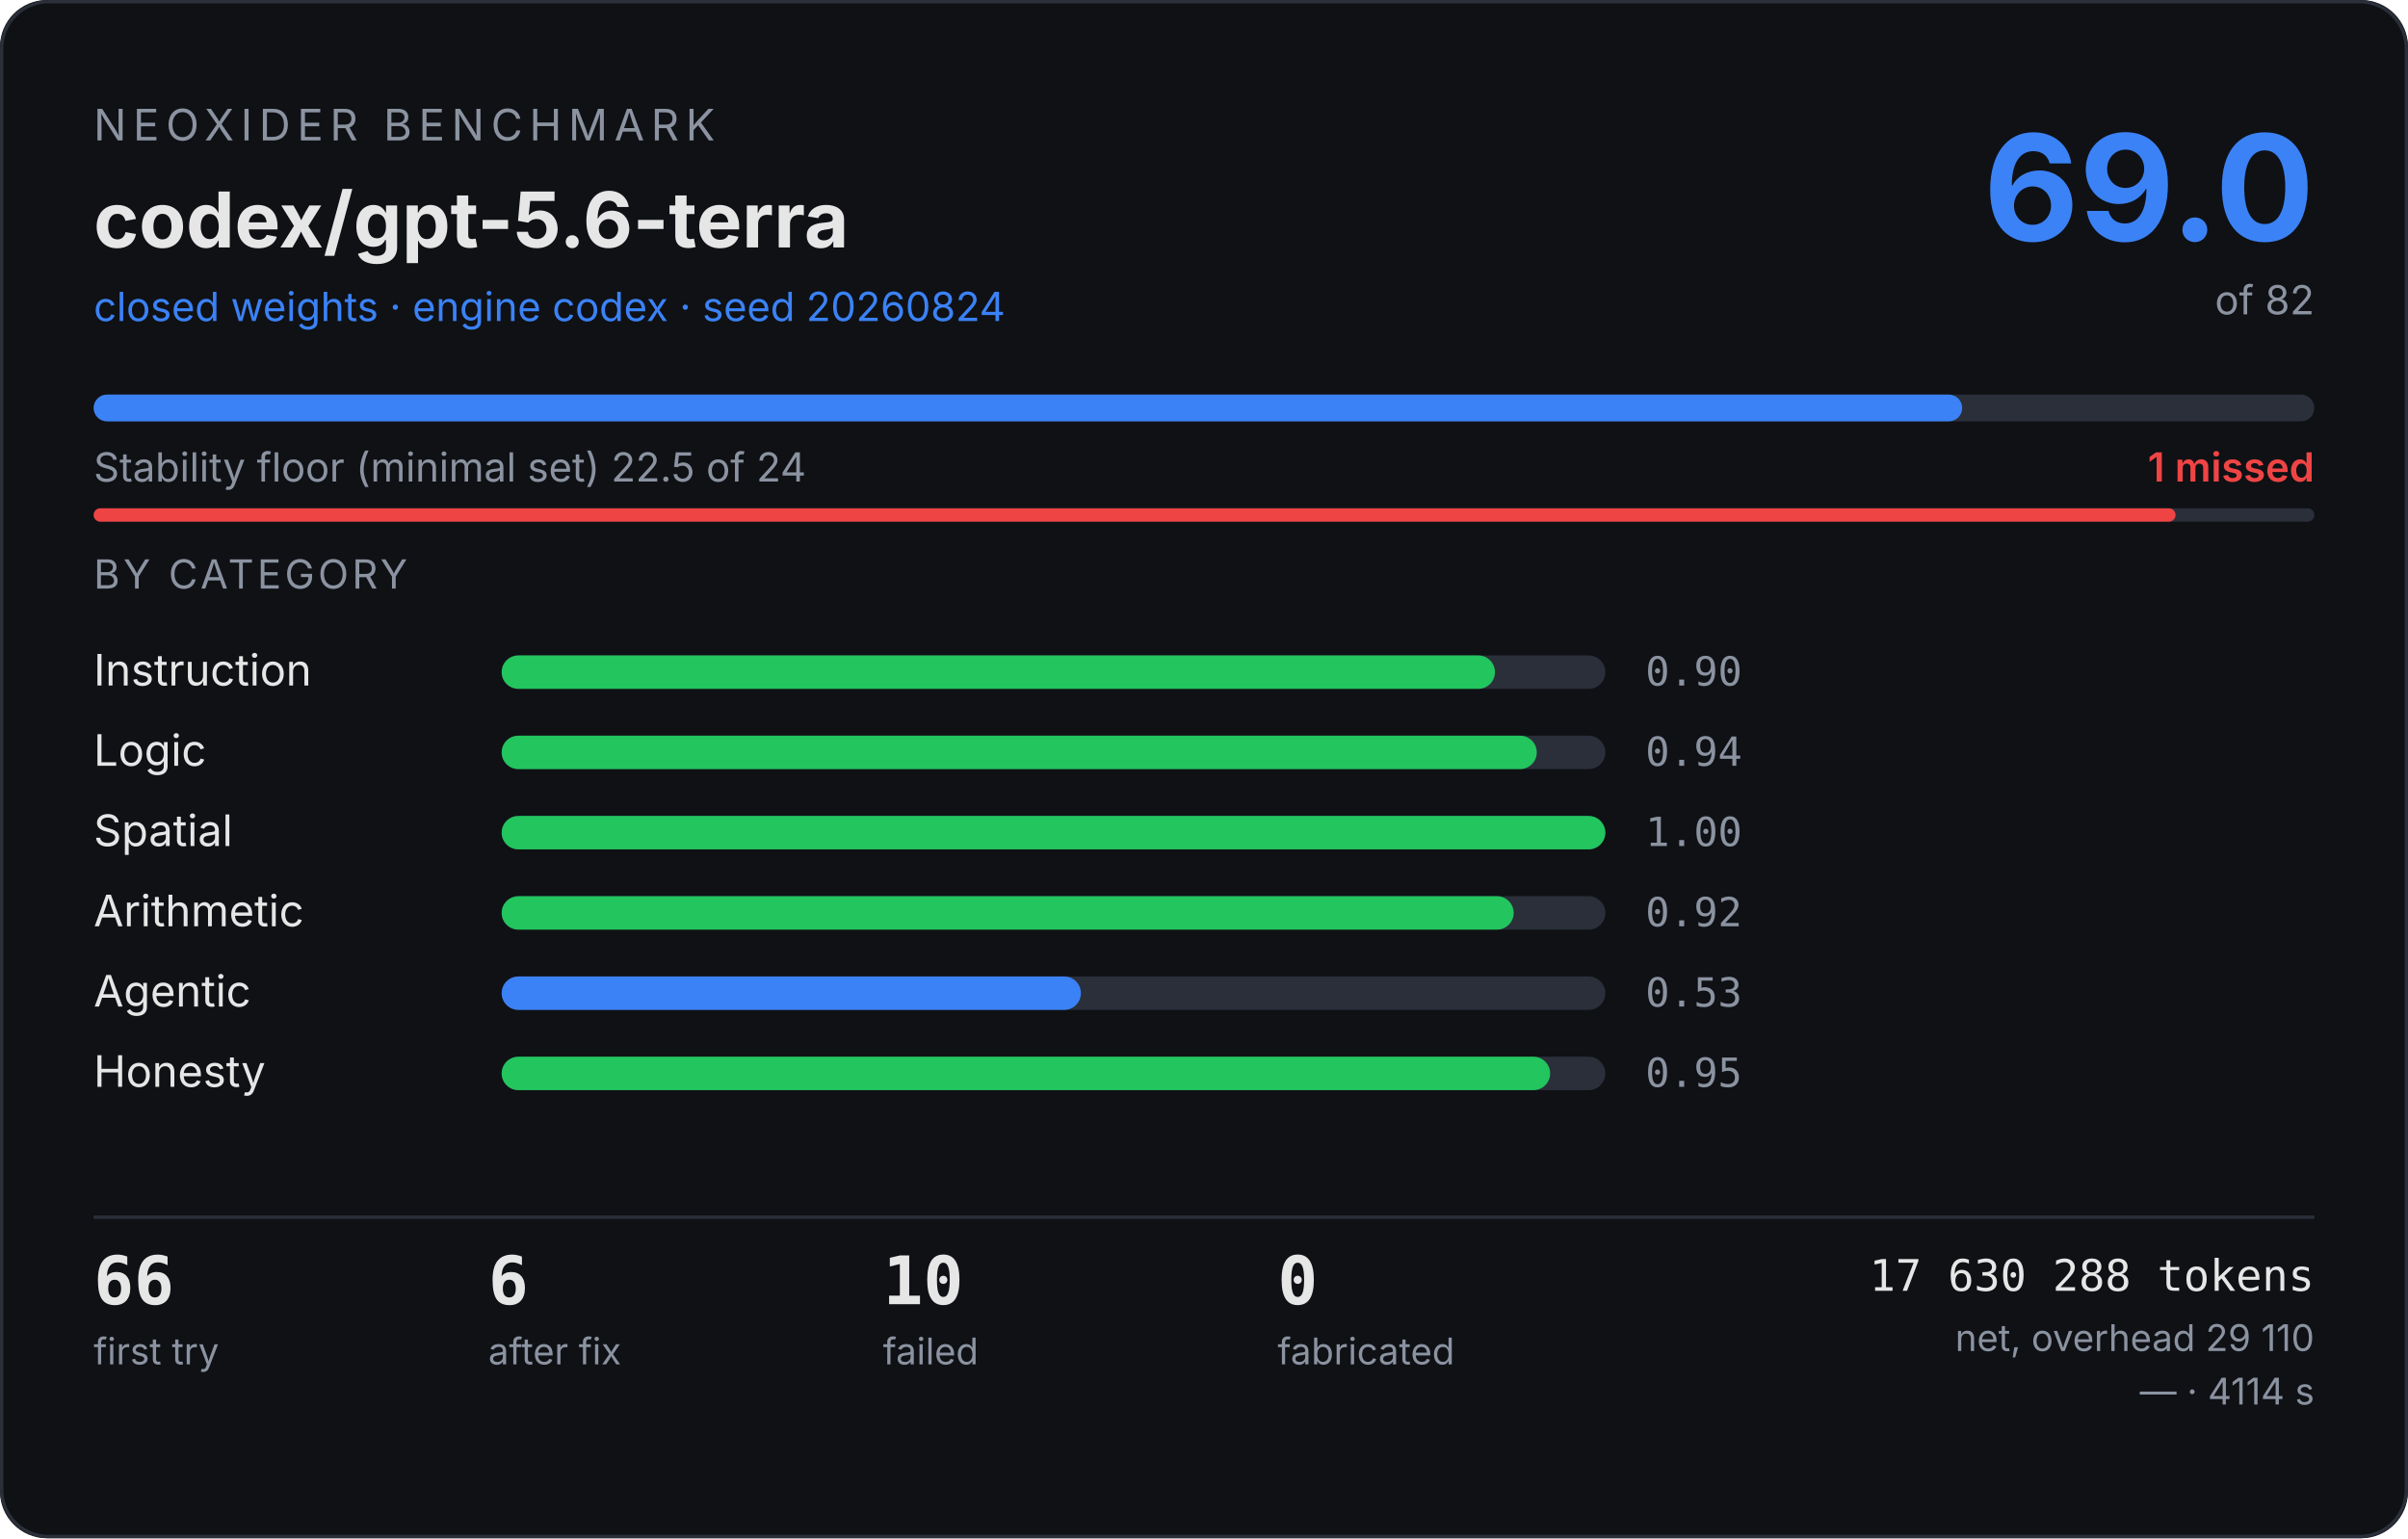
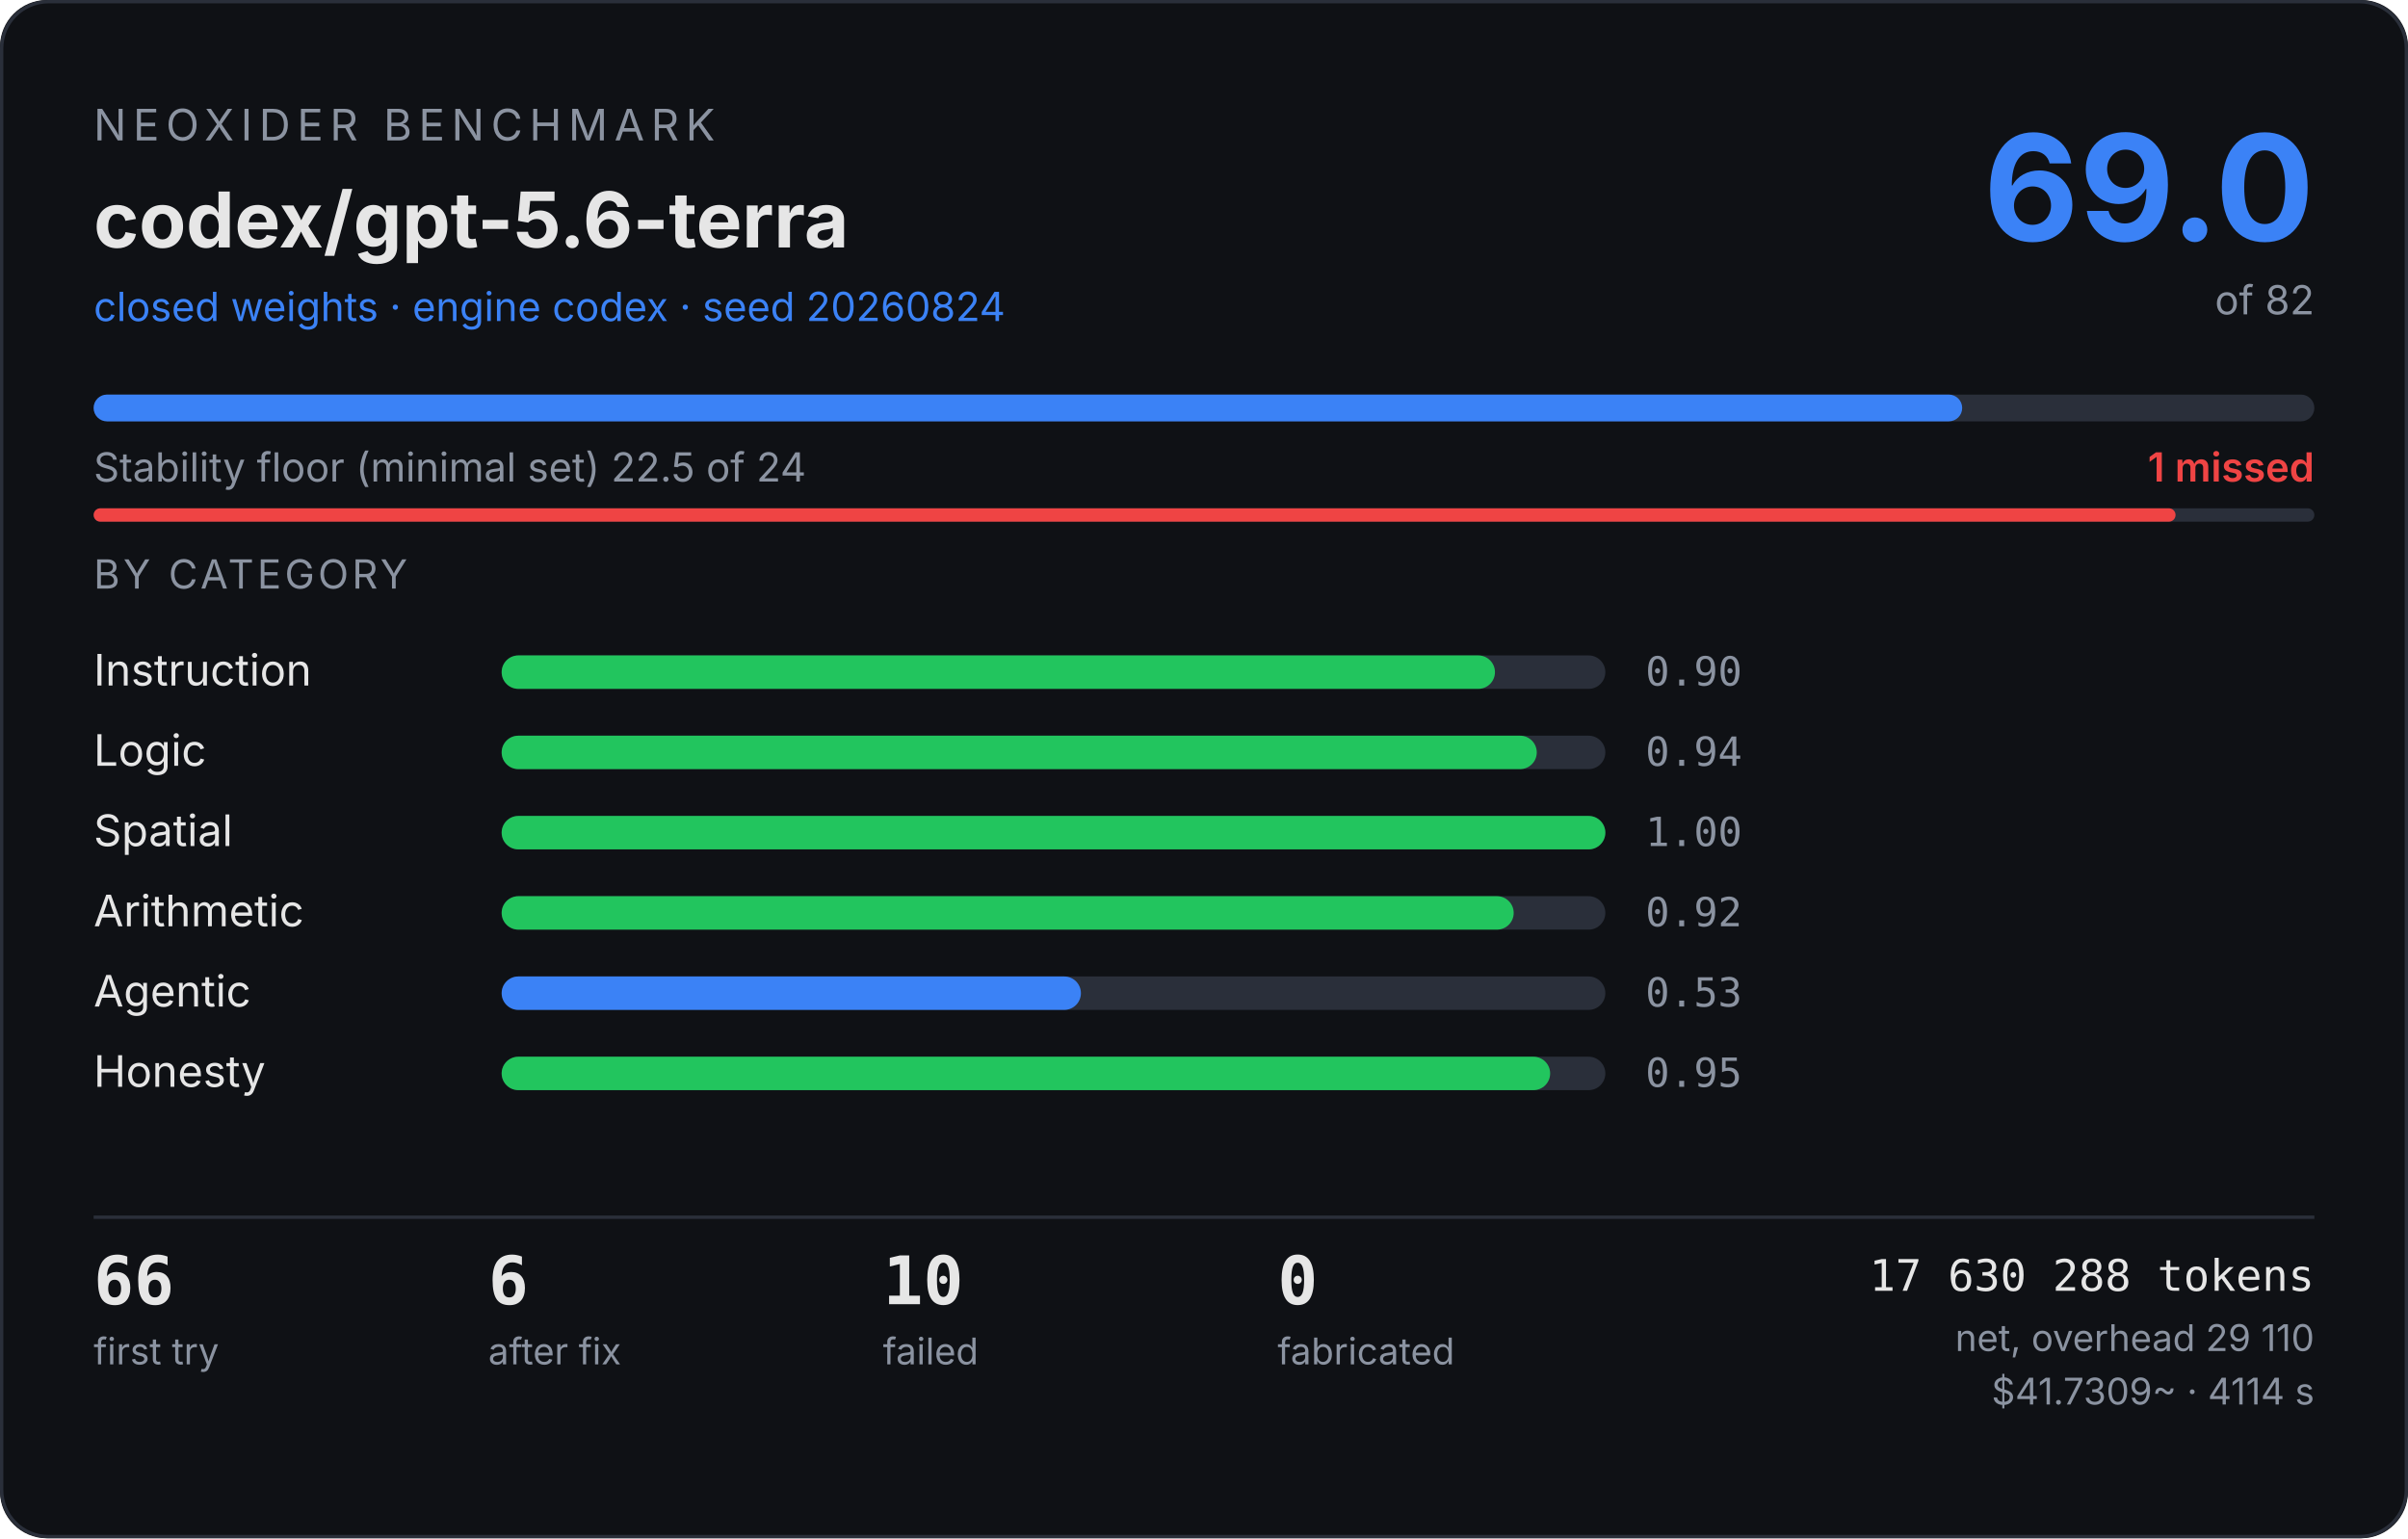
<svg xmlns="http://www.w3.org/2000/svg" width="720" height="460" viewBox="0 0 720 460" font-family="system-ui,-apple-system,Segoe UI,sans-serif">
  <rect width="720" height="460" rx="14" fill="#0f1115" />
  <rect x="0.5" y="0.5" width="719" height="459" rx="14" fill="none" stroke="#2a2f3a" />
  <text x="28" y="42" fill="#8b93a1" font-size="13" letter-spacing="2">NEOXIDER BENCHMARK</text>
  <text x="28" y="74" fill="#e6e6e6" font-size="23" font-weight="700">codex/gpt-5.6-terra</text>
  <text x="28" y="96" fill="#3b82f6" font-size="12">closed weights · engine codex · seed 20260824</text>
  <text x="692" y="72" text-anchor="end" fill="#3b82f6" font-size="44" font-weight="700">69.0</text>
  <text x="692" y="94" text-anchor="end" fill="#8b93a1" font-size="12">of 82</text>
  <rect x="28" y="118" width="664" height="8" rx="4" fill="#2a2f3a" />
  <rect x="28" y="118" width="558.7" height="8" rx="4" fill="#3b82f6" />
  <text x="28" y="144" fill="#8b93a1" font-size="12">Stability floor (minimal set) 22.5 of 24</text>
  <text x="692" y="144" text-anchor="end" fill="#ef4444" font-size="12" font-weight="600">1 missed</text>
  <rect x="28" y="152" width="664" height="4" rx="2" fill="#2a2f3a" />
  <rect x="28" y="152" width="622.5" height="4" rx="2" fill="#ef4444" />
  <text x="28" y="176" fill="#8b93a1" font-size="12" letter-spacing="1">BY CATEGORY</text>
  <text x="28" y="205" fill="#e6e6e6" font-size="13">Instruction</text>
  <rect x="150" y="196" width="330" height="10" rx="5" fill="#2a2f3a" />
  <rect x="150" y="196" width="297.0" height="10" rx="5" fill="#22c55e" />
  <text x="492" y="205" fill="#8b93a1" font-size="12" font-family="ui-monospace,Consolas,monospace">0.90</text>
  <text x="28" y="229" fill="#e6e6e6" font-size="13">Logic</text>
  <rect x="150" y="220" width="330" height="10" rx="5" fill="#2a2f3a" />
  <rect x="150" y="220" width="309.5" height="10" rx="5" fill="#22c55e" />
  <text x="492" y="229" fill="#8b93a1" font-size="12" font-family="ui-monospace,Consolas,monospace">0.94</text>
  <text x="28" y="253" fill="#e6e6e6" font-size="13">Spatial</text>
  <rect x="150" y="244" width="330" height="10" rx="5" fill="#2a2f3a" />
  <rect x="150" y="244" width="330.0" height="10" rx="5" fill="#22c55e" />
  <text x="492" y="253" fill="#8b93a1" font-size="12" font-family="ui-monospace,Consolas,monospace">1.00</text>
  <text x="28" y="277" fill="#e6e6e6" font-size="13">Arithmetic</text>
  <rect x="150" y="268" width="330" height="10" rx="5" fill="#2a2f3a" />
  <rect x="150" y="268" width="302.6" height="10" rx="5" fill="#22c55e" />
  <text x="492" y="277" fill="#8b93a1" font-size="12" font-family="ui-monospace,Consolas,monospace">0.92</text>
  <text x="28" y="301" fill="#e6e6e6" font-size="13">Agentic</text>
  <rect x="150" y="292" width="330" height="10" rx="5" fill="#2a2f3a" />
  <rect x="150" y="292" width="173.2" height="10" rx="5" fill="#3b82f6" />
  <text x="492" y="301" fill="#8b93a1" font-size="12" font-family="ui-monospace,Consolas,monospace">0.53</text>
  <text x="28" y="325" fill="#e6e6e6" font-size="13">Honesty</text>
  <rect x="150" y="316" width="330" height="10" rx="5" fill="#2a2f3a" />
  <rect x="150" y="316" width="313.5" height="10" rx="5" fill="#22c55e" />
  <text x="492" y="325" fill="#8b93a1" font-size="12" font-family="ui-monospace,Consolas,monospace">0.95</text>
  <line x1="28" y1="364" x2="692" y2="364" stroke="#2a2f3a" />
  <text x="28" y="390" fill="#e6e6e6" font-size="20" font-weight="700" font-family="ui-monospace,Consolas,monospace">66</text>
  <text x="28" y="408" fill="#8b93a1" font-size="11">first try</text>
  <text x="146" y="390" fill="#e6e6e6" font-size="20" font-weight="700" font-family="ui-monospace,Consolas,monospace">6</text>
  <text x="146" y="408" fill="#8b93a1" font-size="11">after fix</text>
  <text x="264" y="390" fill="#e6e6e6" font-size="20" font-weight="700" font-family="ui-monospace,Consolas,monospace">10</text>
  <text x="264" y="408" fill="#8b93a1" font-size="11">failed</text>
  <text x="382" y="390" fill="#e6e6e6" font-size="20" font-weight="700" font-family="ui-monospace,Consolas,monospace">0</text>
  <text x="382" y="408" fill="#8b93a1" font-size="11">fabricated</text>
  <text x="692" y="386" text-anchor="end" fill="#e6e6e6" font-size="13" font-family="ui-monospace,Consolas,monospace">17 630 288 tokens</text>
  <text x="692" y="404" text-anchor="end" fill="#8b93a1" font-size="11">net, overhead 29 110</text>
-   <text x="692" y="420" text-anchor="end" fill="#8b93a1" font-size="11">— · 4114 s</text>
+   <text x="692" y="420" text-anchor="end" fill="#8b93a1" font-size="11">$41.7309~ · 4114 s</text>
</svg>
